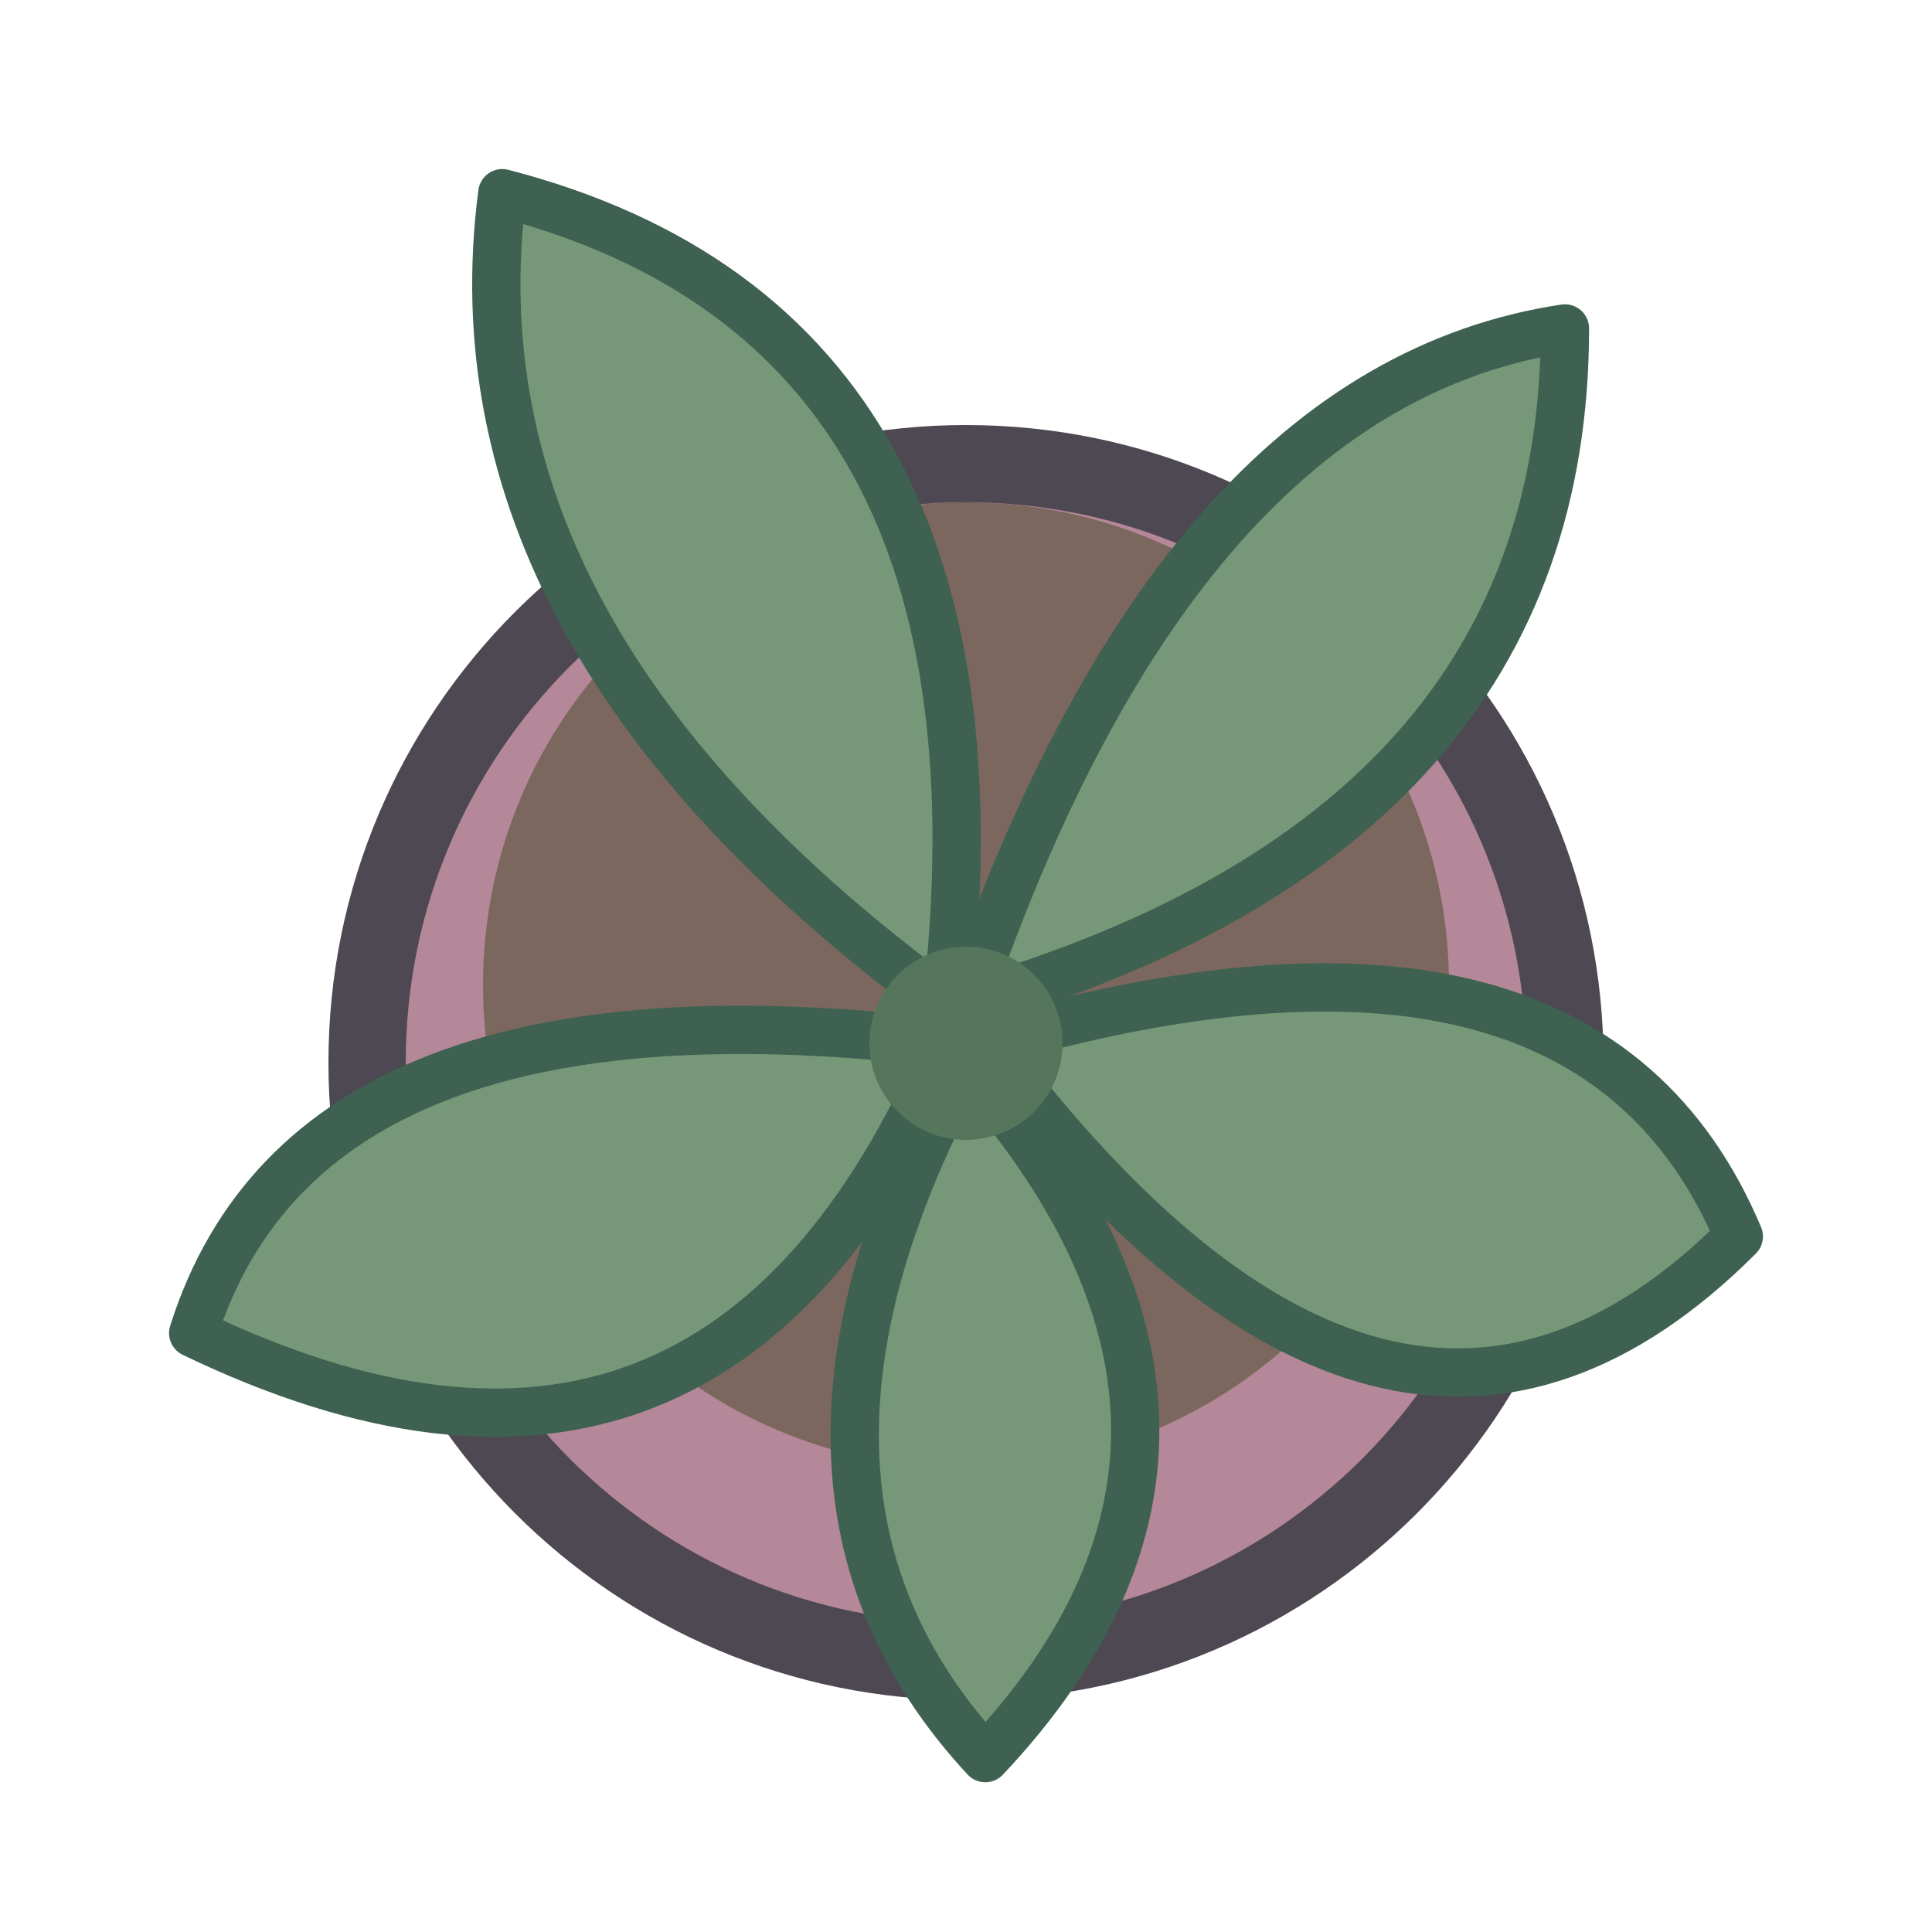
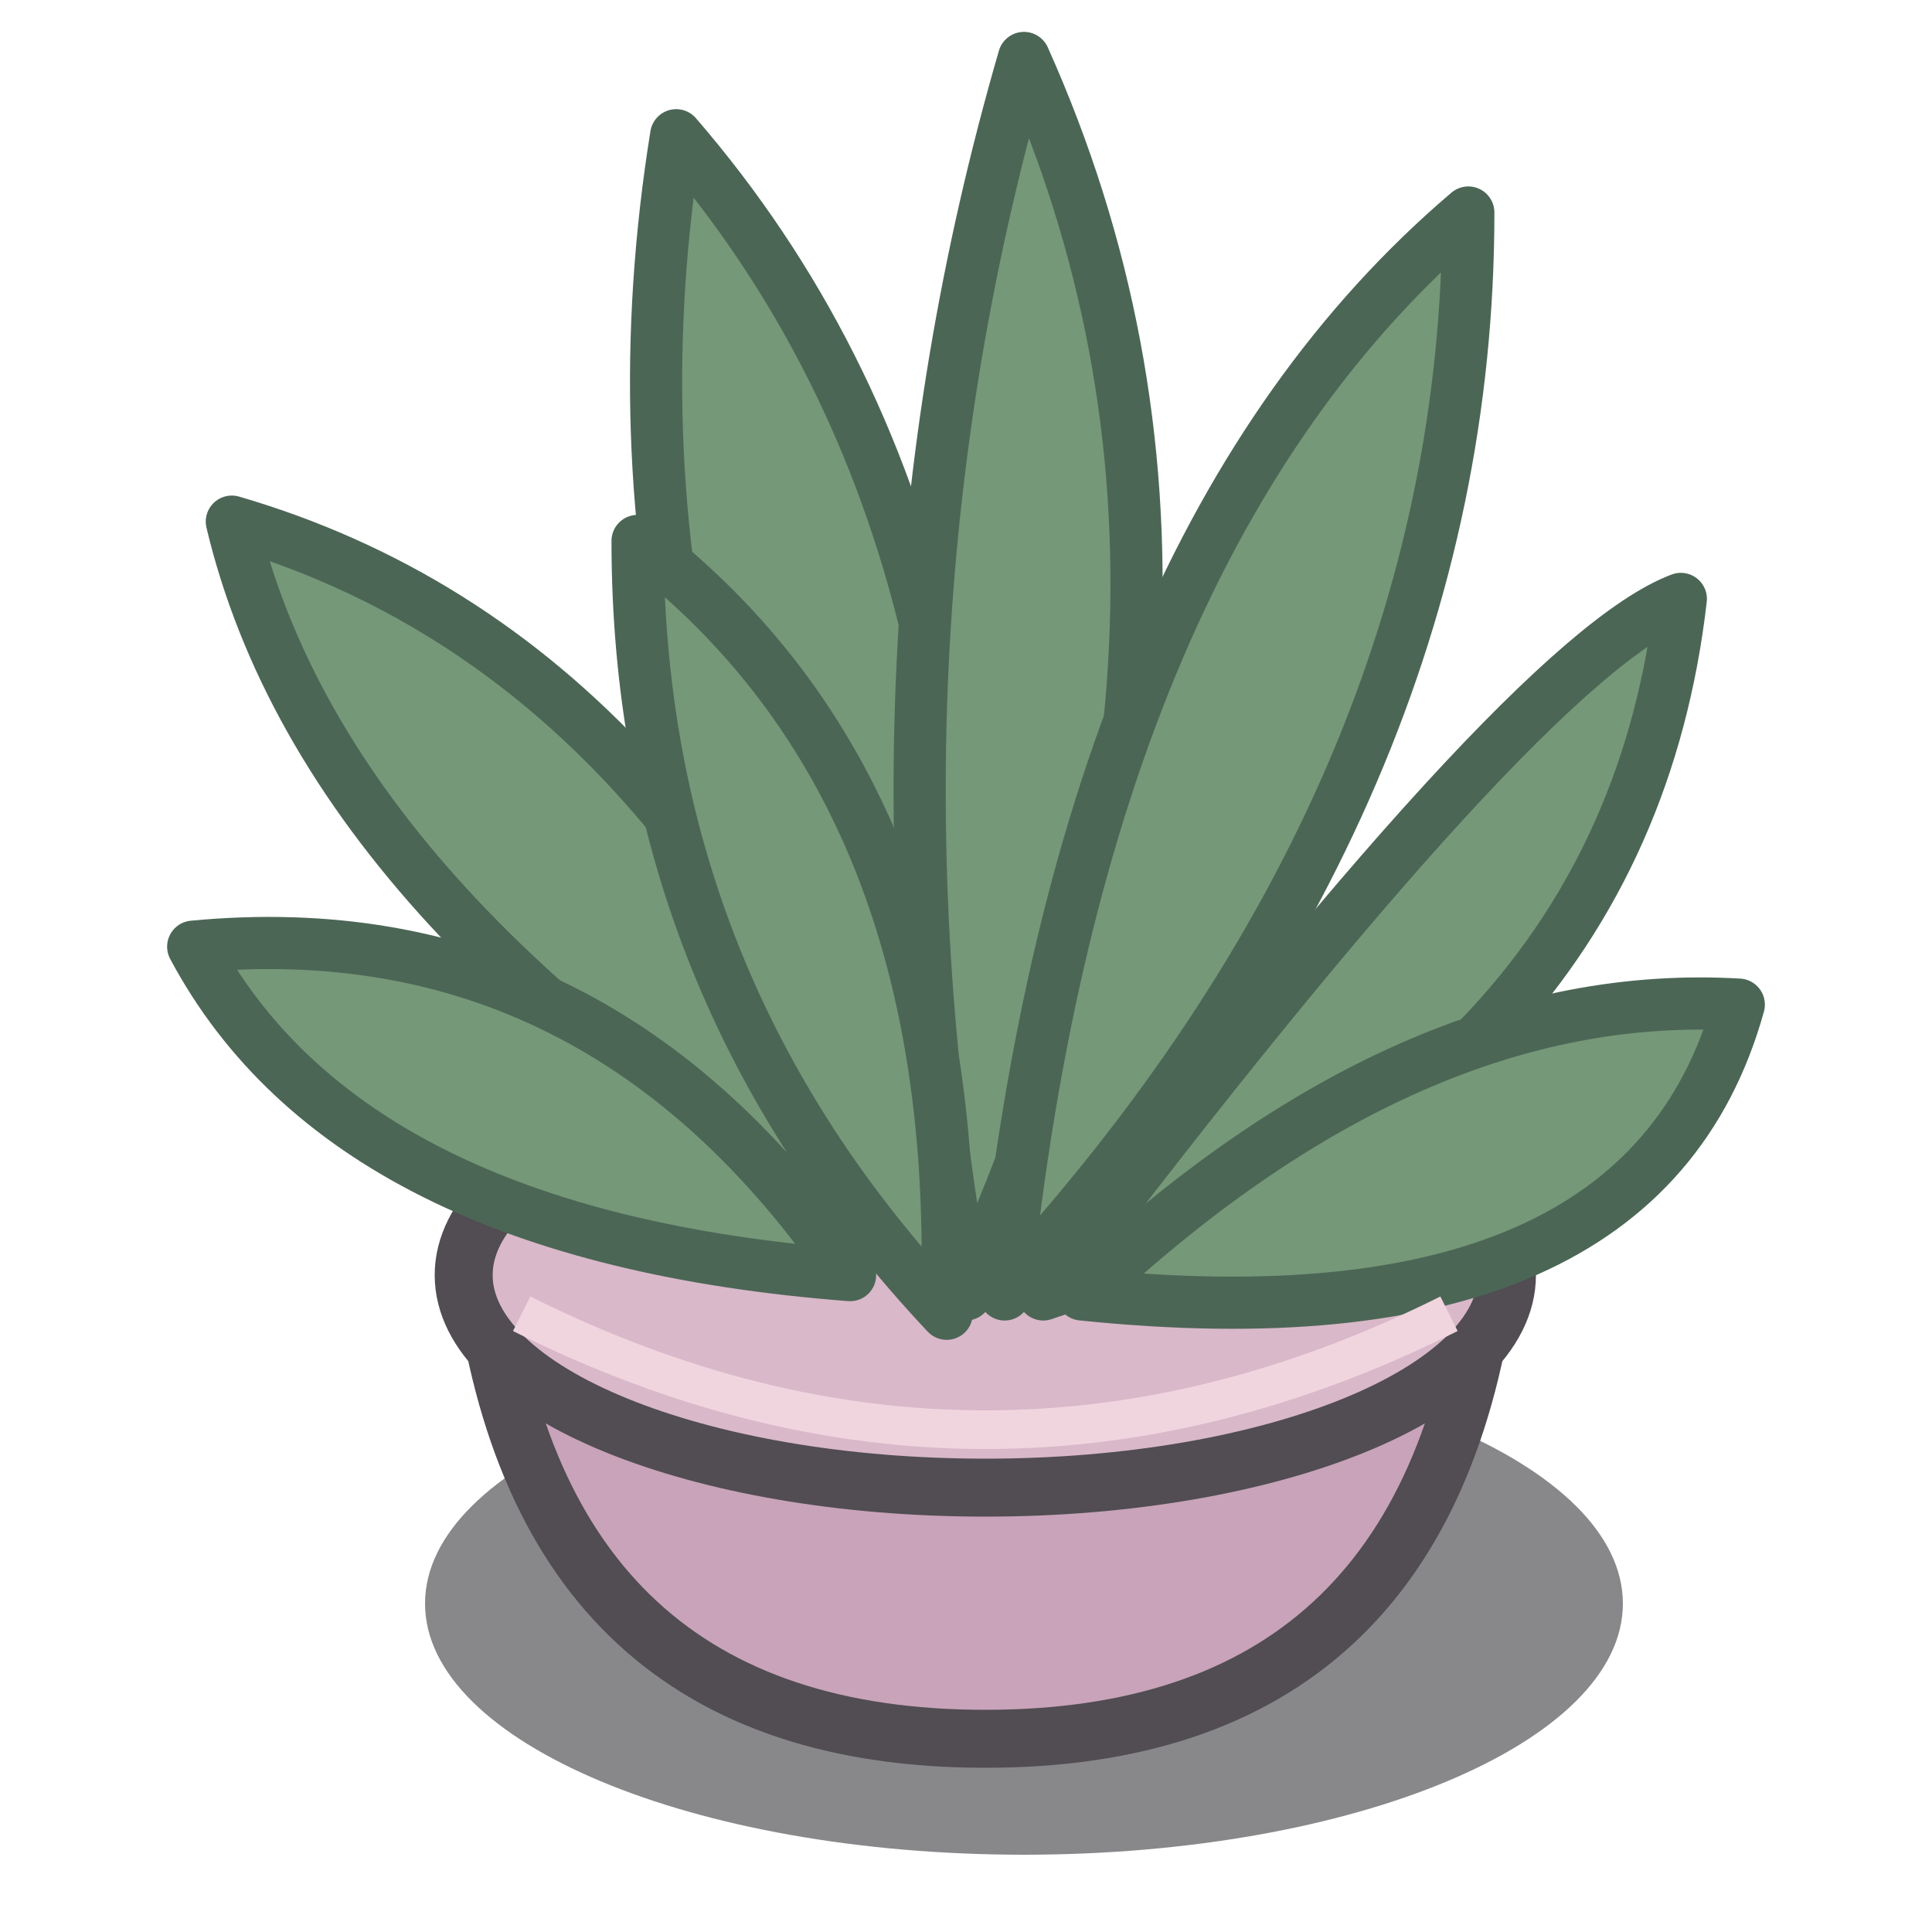
<svg xmlns="http://www.w3.org/2000/svg" viewBox="0 0 100 100" aria-label="Plant">
-   <circle cx="50" cy="55" r="31" fill="#b48799" stroke="#4e4853" stroke-width="4" />
-   <circle cx="50" cy="51" r="25" fill="#7b675d" />
-   <g fill="#769879" stroke="#3e6151" stroke-width="2.5" stroke-linejoin="round">
-     <path d="M49 52Q23 33 26 10q27 7 23 42z" />
-     <path d="M50 52Q61 20 81 17q0 26-31 35z" />
-     <path d="M49 54Q16 50 10 69q27 13 39-15z" />
-     <path d="M51 54q31-9 39 10-18 18-39-10z" />
-     <path d="M50 55q-12 22 1 36 16-17-1-36z" />
+   <ellipse cx="53" cy="83" rx="31" ry="13" fill="#55565a" opacity=".7" />
+   <path d="M25 66q3 24 26 24t26-24z" fill="#c8a3b9" stroke="#514d52" stroke-width="3" />
+   <ellipse cx="51" cy="66" rx="27" ry="11" fill="#d9b8c9" stroke="#514d52" stroke-width="3" />
+   <g fill="#759878" stroke="#4c6656" stroke-width="2.7" stroke-linejoin="round">
+     <path d="M49 66Q30 38 35 7q19 22 14 59z" />
+     <path d="M50 67Q44 34 53 3q13 29-3 64z" />
+     <path d="M52 67Q56 28 76 11q0 30-24 56z" />
+     <path d="M47 65Q17 48 12 27q24 7 35 38z" />
+     <path d="M54 67Q79 34 87 31q-3 26-33 36z" />
+     <path d="M44 66Q18 64 10 49q21-2 34 17z" />
+     <path d="M56 67Q73 51 90 52q-5 18-34 15z" />
+     <path d="M49 68Q33 51 33 28q17 13 16 40z" />
  </g>
-   <circle cx="50" cy="54" r="5" fill="#56765b" />
+   <path d="M27 68q24 12 48 0" fill="none" stroke="#f0d5de" stroke-width="2" />
</svg>
